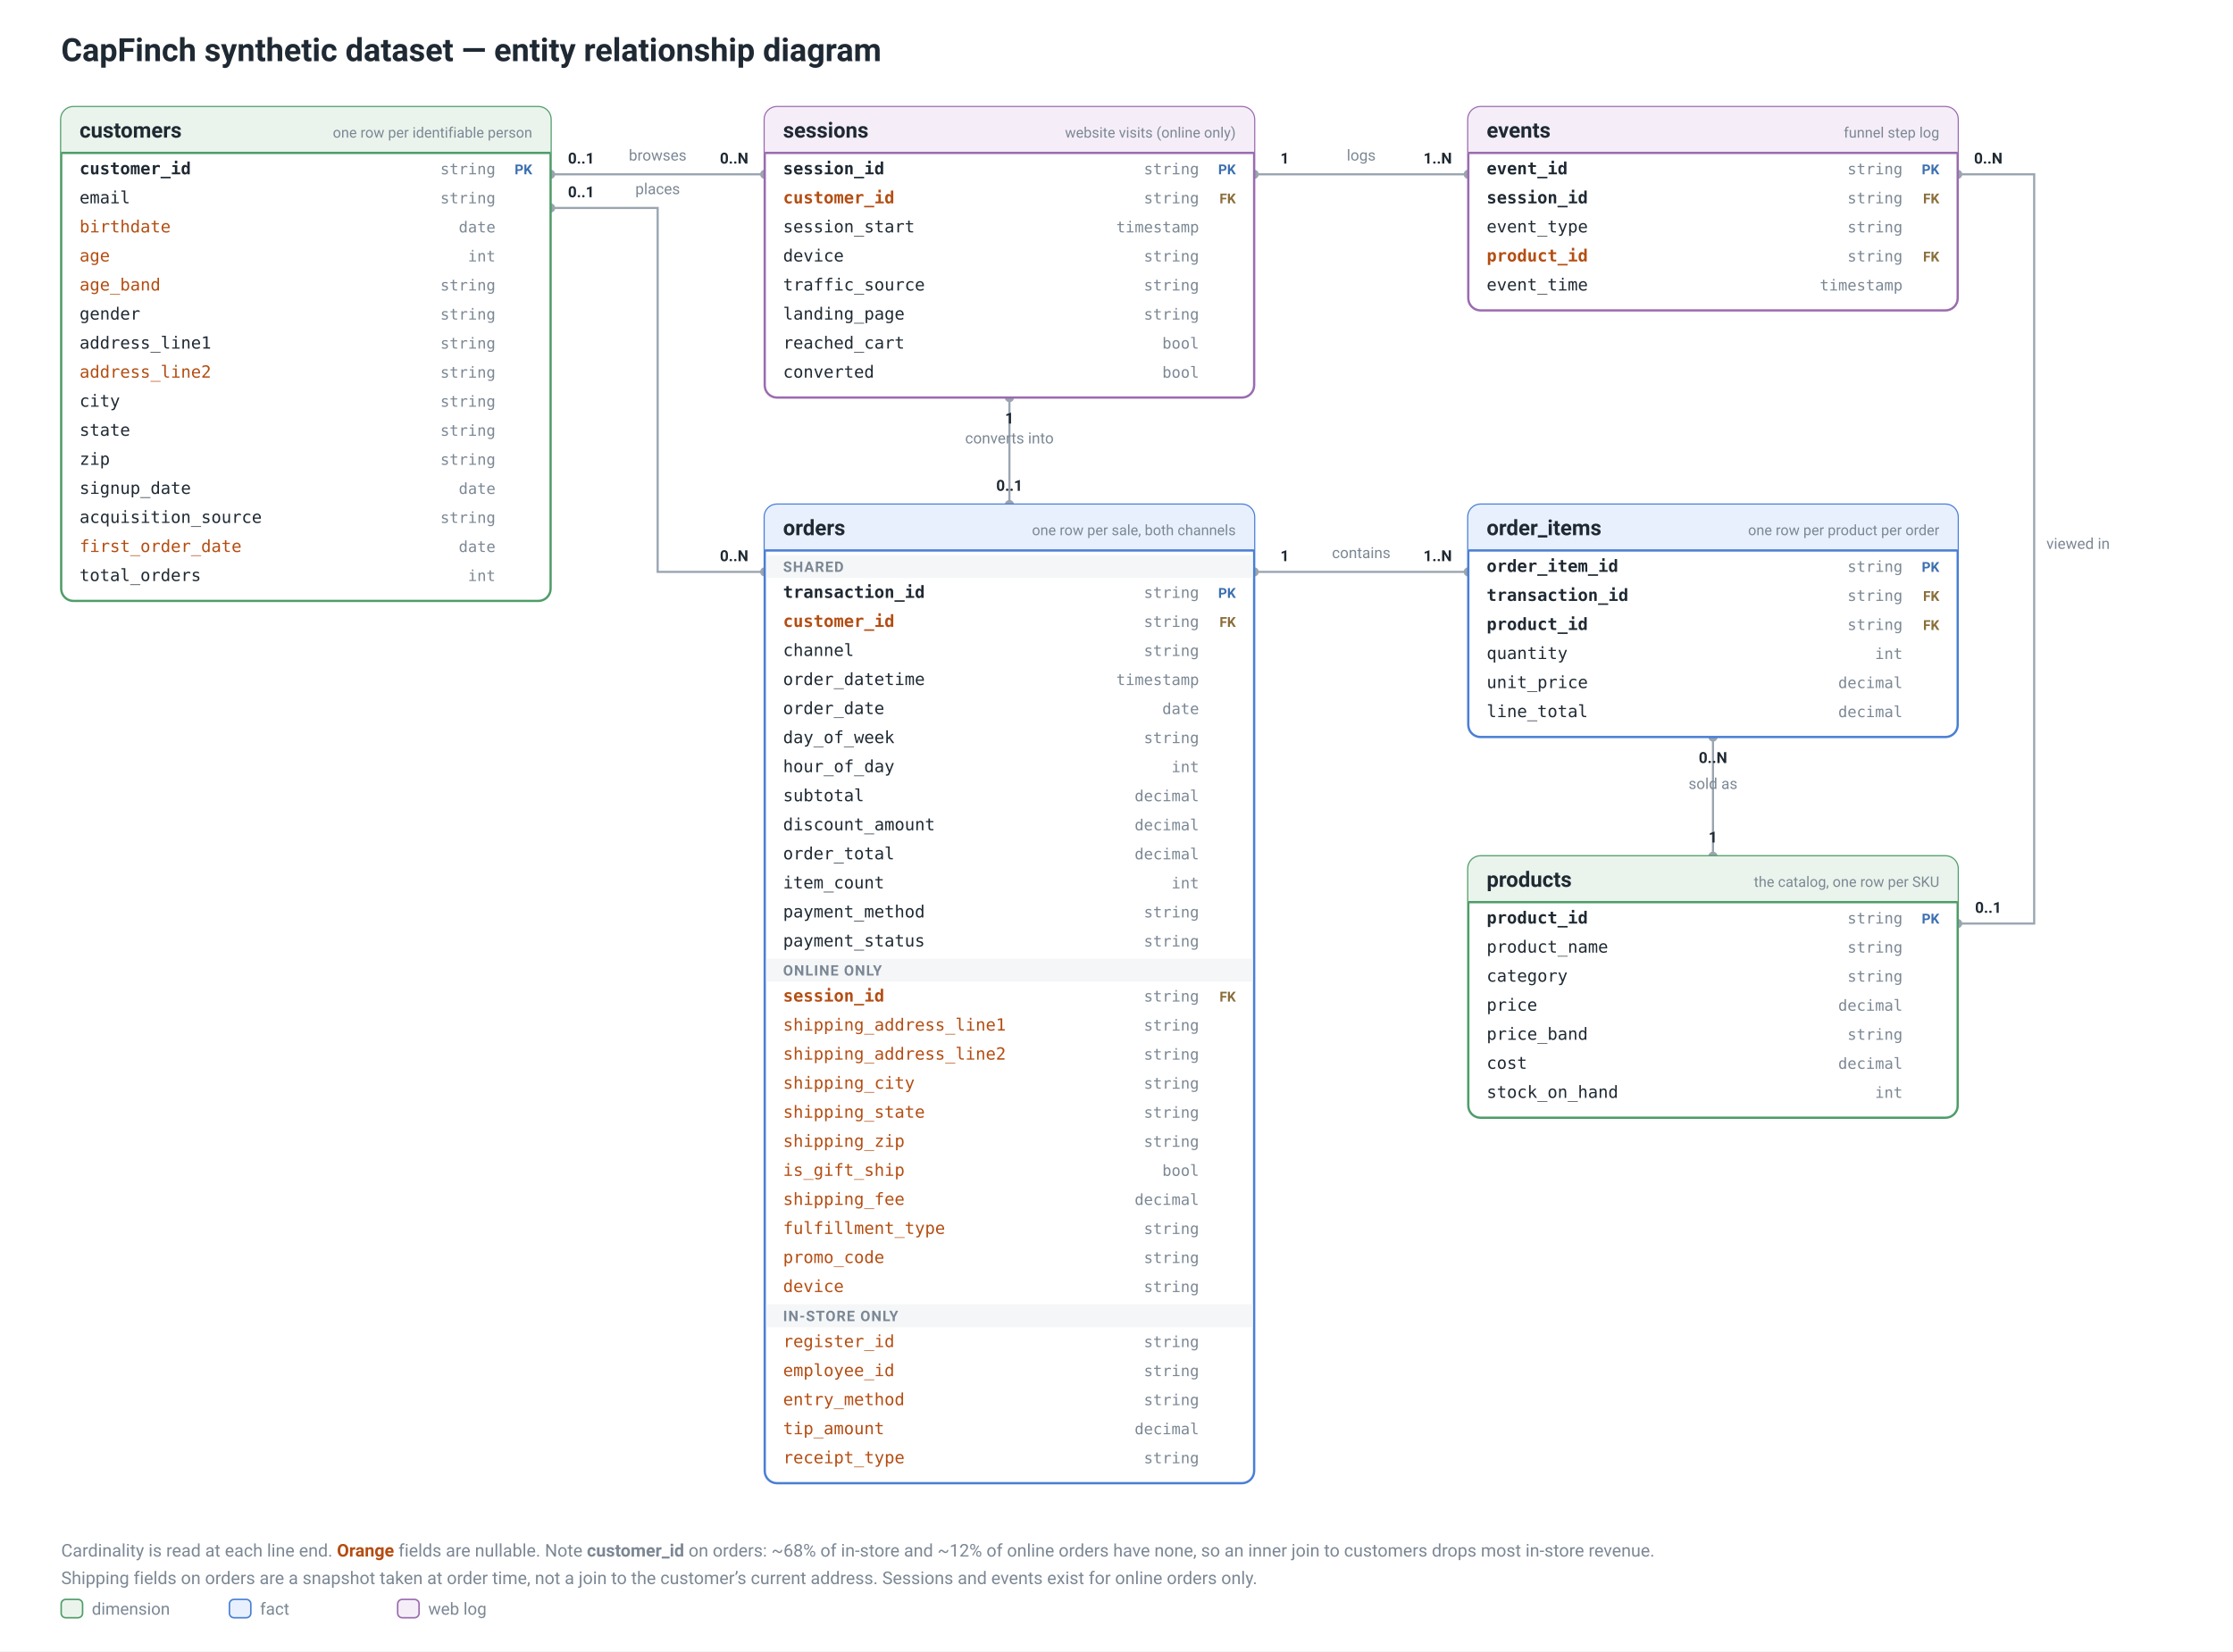
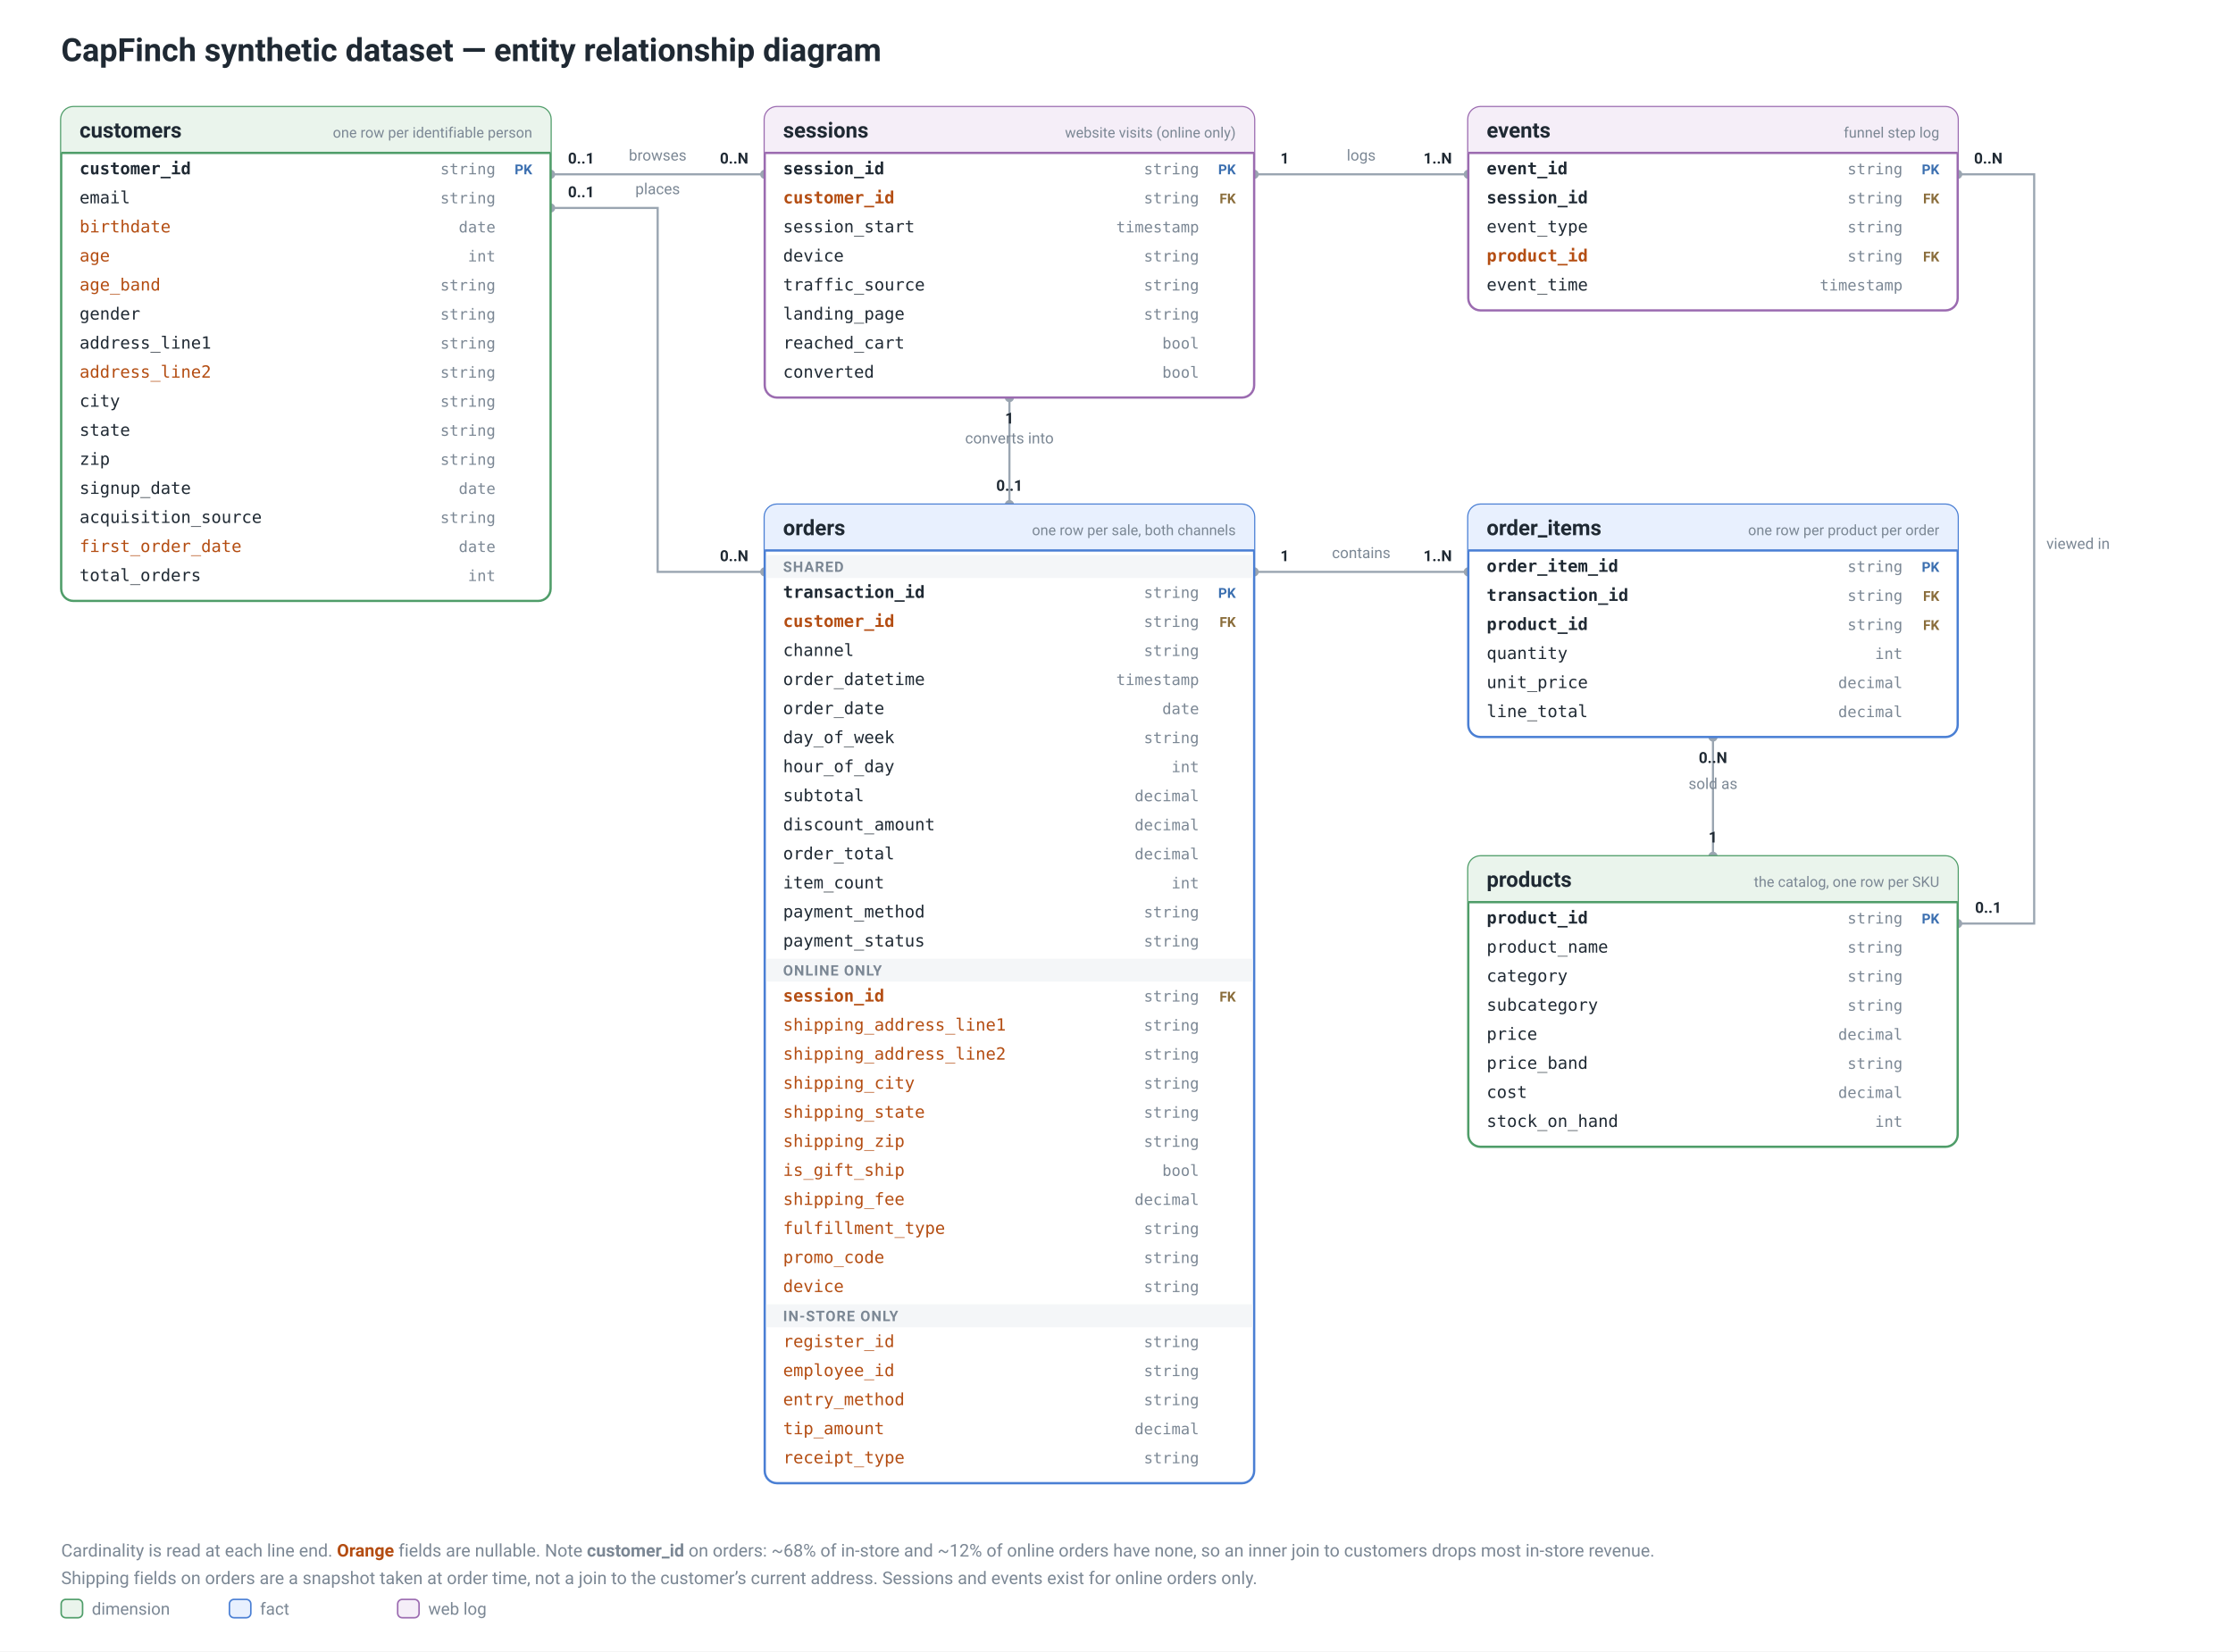
<svg xmlns="http://www.w3.org/2000/svg" width="1460" height="1080" viewBox="0 0 1460 1080">
  <rect width="1460" height="1080" fill="#ffffff" />
  <text x="40" y="40" font-family="system-ui, -apple-system, Segoe UI, Roboto, sans-serif" font-size="21" font-weight="700" fill="#1f2933">CapFinch synthetic dataset — entity relationship diagram</text>
  <path d="M360 114 H430.0 V114 H500" fill="none" stroke="#9aa5b1" stroke-width="1.4" />
  <circle cx="360" cy="114" r="3" fill="#9aa5b1" />
  <circle cx="500" cy="114" r="3" fill="#9aa5b1" />
  <text x="380" y="107" font-family="system-ui, -apple-system, Segoe UI, Roboto, sans-serif" font-size="10" font-weight="600" fill="#1f2933" text-anchor="middle">0..1</text>
  <text x="480" y="107" font-family="system-ui, -apple-system, Segoe UI, Roboto, sans-serif" font-size="10" font-weight="600" fill="#1f2933" text-anchor="middle">0..N</text>
  <text x="430.0" y="105" font-family="system-ui, -apple-system, Segoe UI, Roboto, sans-serif" font-size="10" fill="#7b8794" text-anchor="middle">browses</text>
  <path d="M360 136 H430.0 V374 H500" fill="none" stroke="#9aa5b1" stroke-width="1.4" />
  <circle cx="360" cy="136" r="3" fill="#9aa5b1" />
  <circle cx="500" cy="374" r="3" fill="#9aa5b1" />
  <text x="380" y="129" font-family="system-ui, -apple-system, Segoe UI, Roboto, sans-serif" font-size="10" font-weight="600" fill="#1f2933" text-anchor="middle">0..1</text>
  <text x="480" y="367" font-family="system-ui, -apple-system, Segoe UI, Roboto, sans-serif" font-size="10" font-weight="600" fill="#1f2933" text-anchor="middle">0..N</text>
  <text x="430.0" y="127" font-family="system-ui, -apple-system, Segoe UI, Roboto, sans-serif" font-size="10" fill="#7b8794" text-anchor="middle">places</text>
  <path d="M820 114 H890.0 V114 H960" fill="none" stroke="#9aa5b1" stroke-width="1.4" />
  <circle cx="820" cy="114" r="3" fill="#9aa5b1" />
  <circle cx="960" cy="114" r="3" fill="#9aa5b1" />
  <text x="840" y="107" font-family="system-ui, -apple-system, Segoe UI, Roboto, sans-serif" font-size="10" font-weight="600" fill="#1f2933" text-anchor="middle">1</text>
  <text x="940" y="107" font-family="system-ui, -apple-system, Segoe UI, Roboto, sans-serif" font-size="10" font-weight="600" fill="#1f2933" text-anchor="middle">1..N</text>
  <text x="890.0" y="105" font-family="system-ui, -apple-system, Segoe UI, Roboto, sans-serif" font-size="10" fill="#7b8794" text-anchor="middle">logs</text>
  <path d="M660.0 260 V295.0 H660.0 V330" fill="none" stroke="#9aa5b1" stroke-width="1.4" />
  <circle cx="660.0" cy="260" r="3" fill="#9aa5b1" />
  <circle cx="660.0" cy="330" r="3" fill="#9aa5b1" />
  <text x="660.0" y="277" font-family="system-ui, -apple-system, Segoe UI, Roboto, sans-serif" font-size="10" font-weight="600" fill="#1f2933" text-anchor="middle">1</text>
  <text x="660.0" y="321" font-family="system-ui, -apple-system, Segoe UI, Roboto, sans-serif" font-size="10" font-weight="600" fill="#1f2933" text-anchor="middle">0..1</text>
  <text x="660.0" y="290.0" font-family="system-ui, -apple-system, Segoe UI, Roboto, sans-serif" font-size="10" fill="#7b8794" text-anchor="middle">converts into</text>
  <path d="M820 374 H890.0 V374 H960" fill="none" stroke="#9aa5b1" stroke-width="1.4" />
  <circle cx="820" cy="374" r="3" fill="#9aa5b1" />
  <circle cx="960" cy="374" r="3" fill="#9aa5b1" />
  <text x="840" y="367" font-family="system-ui, -apple-system, Segoe UI, Roboto, sans-serif" font-size="10" font-weight="600" fill="#1f2933" text-anchor="middle">1</text>
  <text x="940" y="367" font-family="system-ui, -apple-system, Segoe UI, Roboto, sans-serif" font-size="10" font-weight="600" fill="#1f2933" text-anchor="middle">1..N</text>
  <text x="890.0" y="365" font-family="system-ui, -apple-system, Segoe UI, Roboto, sans-serif" font-size="10" fill="#7b8794" text-anchor="middle">contains</text>
  <path d="M1120.0 560 V521.0 H1120.0 V482" fill="none" stroke="#9aa5b1" stroke-width="1.4" />
  <circle cx="1120.0" cy="560" r="3" fill="#9aa5b1" />
  <circle cx="1120.0" cy="482" r="3" fill="#9aa5b1" />
  <text x="1120.0" y="551" font-family="system-ui, -apple-system, Segoe UI, Roboto, sans-serif" font-size="10" font-weight="600" fill="#1f2933" text-anchor="middle">1</text>
  <text x="1120.0" y="499" font-family="system-ui, -apple-system, Segoe UI, Roboto, sans-serif" font-size="10" font-weight="600" fill="#1f2933" text-anchor="middle">0..N</text>
  <text x="1120.0" y="516.0" font-family="system-ui, -apple-system, Segoe UI, Roboto, sans-serif" font-size="10" fill="#7b8794" text-anchor="middle">sold as</text>
  <path d="M1280 604 H1330 V114 H1280" fill="none" stroke="#9aa5b1" stroke-width="1.4" />
  <circle cx="1280" cy="604" r="3" fill="#9aa5b1" />
  <circle cx="1280" cy="114" r="3" fill="#9aa5b1" />
  <text x="1300" y="597" font-family="system-ui, -apple-system, Segoe UI, Roboto, sans-serif" font-size="10" font-weight="600" fill="#1f2933" text-anchor="middle">0..1</text>
  <text x="1300" y="107" font-family="system-ui, -apple-system, Segoe UI, Roboto, sans-serif" font-size="10" font-weight="600" fill="#1f2933" text-anchor="middle">0..N</text>
  <text x="1338" y="359.0" font-family="system-ui, -apple-system, Segoe UI, Roboto, sans-serif" font-size="10" fill="#7b8794" text-anchor="start">viewed in</text>
  <rect x="40" y="70" width="320" height="323" rx="8" fill="#ffffff" stroke="#4f9d69" stroke-width="1.5" />
  <path d="M40 78 a8 8 0 0 1 8 -8 h304 a8 8 0 0 1 8 8 v22 h-320 z" fill="#eaf4ec" />
  <text x="52" y="90" font-family="system-ui, -apple-system, Segoe UI, Roboto, sans-serif" font-size="14" font-weight="700" fill="#1f2933">customers</text>
  <text x="348" y="90" font-family="system-ui, -apple-system, Segoe UI, Roboto, sans-serif" font-size="9.5" text-anchor="end" fill="#7b8794">one row per identifiable person</text>
  <line x1="40" y1="100" x2="360" y2="100" stroke="#4f9d69" stroke-width="1.5" />
  <text x="52" y="114" font-family="ui-monospace, SFMono-Regular, Menlo, Consolas, monospace" font-size="11" font-weight="700" fill="#1f2933">customer_id</text>
  <text x="324" y="114" font-family="ui-monospace, SFMono-Regular, Menlo, Consolas, monospace" font-size="10" text-anchor="end" fill="#7b8794">string</text>
  <text x="348" y="114" font-family="system-ui, -apple-system, Segoe UI, Roboto, sans-serif" font-size="9" font-weight="700" text-anchor="end" fill="#3b6fb0">PK</text>
  <text x="52" y="133" font-family="ui-monospace, SFMono-Regular, Menlo, Consolas, monospace" font-size="11" font-weight="400" fill="#1f2933">email</text>
  <text x="324" y="133" font-family="ui-monospace, SFMono-Regular, Menlo, Consolas, monospace" font-size="10" text-anchor="end" fill="#7b8794">string</text>
  <text x="52" y="152" font-family="ui-monospace, SFMono-Regular, Menlo, Consolas, monospace" font-size="11" font-weight="400" fill="#b44d12">birthdate</text>
  <text x="324" y="152" font-family="ui-monospace, SFMono-Regular, Menlo, Consolas, monospace" font-size="10" text-anchor="end" fill="#7b8794">date</text>
  <text x="52" y="171" font-family="ui-monospace, SFMono-Regular, Menlo, Consolas, monospace" font-size="11" font-weight="400" fill="#b44d12">age</text>
  <text x="324" y="171" font-family="ui-monospace, SFMono-Regular, Menlo, Consolas, monospace" font-size="10" text-anchor="end" fill="#7b8794">int</text>
  <text x="52" y="190" font-family="ui-monospace, SFMono-Regular, Menlo, Consolas, monospace" font-size="11" font-weight="400" fill="#b44d12">age_band</text>
  <text x="324" y="190" font-family="ui-monospace, SFMono-Regular, Menlo, Consolas, monospace" font-size="10" text-anchor="end" fill="#7b8794">string</text>
  <text x="52" y="209" font-family="ui-monospace, SFMono-Regular, Menlo, Consolas, monospace" font-size="11" font-weight="400" fill="#1f2933">gender</text>
  <text x="324" y="209" font-family="ui-monospace, SFMono-Regular, Menlo, Consolas, monospace" font-size="10" text-anchor="end" fill="#7b8794">string</text>
  <text x="52" y="228" font-family="ui-monospace, SFMono-Regular, Menlo, Consolas, monospace" font-size="11" font-weight="400" fill="#1f2933">address_line1</text>
  <text x="324" y="228" font-family="ui-monospace, SFMono-Regular, Menlo, Consolas, monospace" font-size="10" text-anchor="end" fill="#7b8794">string</text>
  <text x="52" y="247" font-family="ui-monospace, SFMono-Regular, Menlo, Consolas, monospace" font-size="11" font-weight="400" fill="#b44d12">address_line2</text>
  <text x="324" y="247" font-family="ui-monospace, SFMono-Regular, Menlo, Consolas, monospace" font-size="10" text-anchor="end" fill="#7b8794">string</text>
  <text x="52" y="266" font-family="ui-monospace, SFMono-Regular, Menlo, Consolas, monospace" font-size="11" font-weight="400" fill="#1f2933">city</text>
  <text x="324" y="266" font-family="ui-monospace, SFMono-Regular, Menlo, Consolas, monospace" font-size="10" text-anchor="end" fill="#7b8794">string</text>
  <text x="52" y="285" font-family="ui-monospace, SFMono-Regular, Menlo, Consolas, monospace" font-size="11" font-weight="400" fill="#1f2933">state</text>
  <text x="324" y="285" font-family="ui-monospace, SFMono-Regular, Menlo, Consolas, monospace" font-size="10" text-anchor="end" fill="#7b8794">string</text>
  <text x="52" y="304" font-family="ui-monospace, SFMono-Regular, Menlo, Consolas, monospace" font-size="11" font-weight="400" fill="#1f2933">zip</text>
  <text x="324" y="304" font-family="ui-monospace, SFMono-Regular, Menlo, Consolas, monospace" font-size="10" text-anchor="end" fill="#7b8794">string</text>
  <text x="52" y="323" font-family="ui-monospace, SFMono-Regular, Menlo, Consolas, monospace" font-size="11" font-weight="400" fill="#1f2933">signup_date</text>
  <text x="324" y="323" font-family="ui-monospace, SFMono-Regular, Menlo, Consolas, monospace" font-size="10" text-anchor="end" fill="#7b8794">date</text>
  <text x="52" y="342" font-family="ui-monospace, SFMono-Regular, Menlo, Consolas, monospace" font-size="11" font-weight="400" fill="#1f2933">acquisition_source</text>
  <text x="324" y="342" font-family="ui-monospace, SFMono-Regular, Menlo, Consolas, monospace" font-size="10" text-anchor="end" fill="#7b8794">string</text>
  <text x="52" y="361" font-family="ui-monospace, SFMono-Regular, Menlo, Consolas, monospace" font-size="11" font-weight="400" fill="#b44d12">first_order_date</text>
  <text x="324" y="361" font-family="ui-monospace, SFMono-Regular, Menlo, Consolas, monospace" font-size="10" text-anchor="end" fill="#7b8794">date</text>
  <text x="52" y="380" font-family="ui-monospace, SFMono-Regular, Menlo, Consolas, monospace" font-size="11" font-weight="400" fill="#1f2933">total_orders</text>
  <text x="324" y="380" font-family="ui-monospace, SFMono-Regular, Menlo, Consolas, monospace" font-size="10" text-anchor="end" fill="#7b8794">int</text>
  <rect x="500" y="70" width="320" height="190" rx="8" fill="#ffffff" stroke="#9b6bb0" stroke-width="1.5" />
  <path d="M500 78 a8 8 0 0 1 8 -8 h304 a8 8 0 0 1 8 8 v22 h-320 z" fill="#f5eef8" />
  <text x="512" y="90" font-family="system-ui, -apple-system, Segoe UI, Roboto, sans-serif" font-size="14" font-weight="700" fill="#1f2933">sessions</text>
  <text x="808" y="90" font-family="system-ui, -apple-system, Segoe UI, Roboto, sans-serif" font-size="9.5" text-anchor="end" fill="#7b8794">website visits (online only)</text>
  <line x1="500" y1="100" x2="820" y2="100" stroke="#9b6bb0" stroke-width="1.5" />
  <text x="512" y="114" font-family="ui-monospace, SFMono-Regular, Menlo, Consolas, monospace" font-size="11" font-weight="700" fill="#1f2933">session_id</text>
  <text x="784" y="114" font-family="ui-monospace, SFMono-Regular, Menlo, Consolas, monospace" font-size="10" text-anchor="end" fill="#7b8794">string</text>
  <text x="808" y="114" font-family="system-ui, -apple-system, Segoe UI, Roboto, sans-serif" font-size="9" font-weight="700" text-anchor="end" fill="#3b6fb0">PK</text>
  <text x="512" y="133" font-family="ui-monospace, SFMono-Regular, Menlo, Consolas, monospace" font-size="11" font-weight="700" fill="#b44d12">customer_id</text>
  <text x="784" y="133" font-family="ui-monospace, SFMono-Regular, Menlo, Consolas, monospace" font-size="10" text-anchor="end" fill="#7b8794">string</text>
  <text x="808" y="133" font-family="system-ui, -apple-system, Segoe UI, Roboto, sans-serif" font-size="9" font-weight="700" text-anchor="end" fill="#8a6d3b">FK</text>
  <text x="512" y="152" font-family="ui-monospace, SFMono-Regular, Menlo, Consolas, monospace" font-size="11" font-weight="400" fill="#1f2933">session_start</text>
  <text x="784" y="152" font-family="ui-monospace, SFMono-Regular, Menlo, Consolas, monospace" font-size="10" text-anchor="end" fill="#7b8794">timestamp</text>
  <text x="512" y="171" font-family="ui-monospace, SFMono-Regular, Menlo, Consolas, monospace" font-size="11" font-weight="400" fill="#1f2933">device</text>
  <text x="784" y="171" font-family="ui-monospace, SFMono-Regular, Menlo, Consolas, monospace" font-size="10" text-anchor="end" fill="#7b8794">string</text>
  <text x="512" y="190" font-family="ui-monospace, SFMono-Regular, Menlo, Consolas, monospace" font-size="11" font-weight="400" fill="#1f2933">traffic_source</text>
  <text x="784" y="190" font-family="ui-monospace, SFMono-Regular, Menlo, Consolas, monospace" font-size="10" text-anchor="end" fill="#7b8794">string</text>
  <text x="512" y="209" font-family="ui-monospace, SFMono-Regular, Menlo, Consolas, monospace" font-size="11" font-weight="400" fill="#1f2933">landing_page</text>
  <text x="784" y="209" font-family="ui-monospace, SFMono-Regular, Menlo, Consolas, monospace" font-size="10" text-anchor="end" fill="#7b8794">string</text>
  <text x="512" y="228" font-family="ui-monospace, SFMono-Regular, Menlo, Consolas, monospace" font-size="11" font-weight="400" fill="#1f2933">reached_cart</text>
  <text x="784" y="228" font-family="ui-monospace, SFMono-Regular, Menlo, Consolas, monospace" font-size="10" text-anchor="end" fill="#7b8794">bool</text>
  <text x="512" y="247" font-family="ui-monospace, SFMono-Regular, Menlo, Consolas, monospace" font-size="11" font-weight="400" fill="#1f2933">converted</text>
  <text x="784" y="247" font-family="ui-monospace, SFMono-Regular, Menlo, Consolas, monospace" font-size="10" text-anchor="end" fill="#7b8794">bool</text>
  <rect x="960" y="70" width="320" height="133" rx="8" fill="#ffffff" stroke="#9b6bb0" stroke-width="1.5" />
  <path d="M960 78 a8 8 0 0 1 8 -8 h304 a8 8 0 0 1 8 8 v22 h-320 z" fill="#f5eef8" />
  <text x="972" y="90" font-family="system-ui, -apple-system, Segoe UI, Roboto, sans-serif" font-size="14" font-weight="700" fill="#1f2933">events</text>
  <text x="1268" y="90" font-family="system-ui, -apple-system, Segoe UI, Roboto, sans-serif" font-size="9.5" text-anchor="end" fill="#7b8794">funnel step log</text>
  <line x1="960" y1="100" x2="1280" y2="100" stroke="#9b6bb0" stroke-width="1.5" />
  <text x="972" y="114" font-family="ui-monospace, SFMono-Regular, Menlo, Consolas, monospace" font-size="11" font-weight="700" fill="#1f2933">event_id</text>
  <text x="1244" y="114" font-family="ui-monospace, SFMono-Regular, Menlo, Consolas, monospace" font-size="10" text-anchor="end" fill="#7b8794">string</text>
  <text x="1268" y="114" font-family="system-ui, -apple-system, Segoe UI, Roboto, sans-serif" font-size="9" font-weight="700" text-anchor="end" fill="#3b6fb0">PK</text>
  <text x="972" y="133" font-family="ui-monospace, SFMono-Regular, Menlo, Consolas, monospace" font-size="11" font-weight="700" fill="#1f2933">session_id</text>
  <text x="1244" y="133" font-family="ui-monospace, SFMono-Regular, Menlo, Consolas, monospace" font-size="10" text-anchor="end" fill="#7b8794">string</text>
  <text x="1268" y="133" font-family="system-ui, -apple-system, Segoe UI, Roboto, sans-serif" font-size="9" font-weight="700" text-anchor="end" fill="#8a6d3b">FK</text>
  <text x="972" y="152" font-family="ui-monospace, SFMono-Regular, Menlo, Consolas, monospace" font-size="11" font-weight="400" fill="#1f2933">event_type</text>
  <text x="1244" y="152" font-family="ui-monospace, SFMono-Regular, Menlo, Consolas, monospace" font-size="10" text-anchor="end" fill="#7b8794">string</text>
  <text x="972" y="171" font-family="ui-monospace, SFMono-Regular, Menlo, Consolas, monospace" font-size="11" font-weight="700" fill="#b44d12">product_id</text>
  <text x="1244" y="171" font-family="ui-monospace, SFMono-Regular, Menlo, Consolas, monospace" font-size="10" text-anchor="end" fill="#7b8794">string</text>
  <text x="1268" y="171" font-family="system-ui, -apple-system, Segoe UI, Roboto, sans-serif" font-size="9" font-weight="700" text-anchor="end" fill="#8a6d3b">FK</text>
  <text x="972" y="190" font-family="ui-monospace, SFMono-Regular, Menlo, Consolas, monospace" font-size="11" font-weight="400" fill="#1f2933">event_time</text>
  <text x="1244" y="190" font-family="ui-monospace, SFMono-Regular, Menlo, Consolas, monospace" font-size="10" text-anchor="end" fill="#7b8794">timestamp</text>
  <rect x="500" y="330" width="320" height="640" rx="8" fill="#ffffff" stroke="#4a7fd4" stroke-width="1.5" />
  <path d="M500 338 a8 8 0 0 1 8 -8 h304 a8 8 0 0 1 8 8 v22 h-320 z" fill="#e8f0fe" />
  <text x="512" y="350" font-family="system-ui, -apple-system, Segoe UI, Roboto, sans-serif" font-size="14" font-weight="700" fill="#1f2933">orders</text>
  <text x="808" y="350" font-family="system-ui, -apple-system, Segoe UI, Roboto, sans-serif" font-size="9.5" text-anchor="end" fill="#7b8794">one row per sale, both channels</text>
  <line x1="500" y1="360" x2="820" y2="360" stroke="#4a7fd4" stroke-width="1.5" />
  <rect x="501" y="363" width="318" height="15" fill="#f4f6f8" />
  <text x="512" y="374" font-family="system-ui, -apple-system, Segoe UI, Roboto, sans-serif" font-size="9.5" font-weight="600" letter-spacing="0.6" fill="#7b8794">SHARED</text>
  <text x="512" y="391" font-family="ui-monospace, SFMono-Regular, Menlo, Consolas, monospace" font-size="11" font-weight="700" fill="#1f2933">transaction_id</text>
  <text x="784" y="391" font-family="ui-monospace, SFMono-Regular, Menlo, Consolas, monospace" font-size="10" text-anchor="end" fill="#7b8794">string</text>
  <text x="808" y="391" font-family="system-ui, -apple-system, Segoe UI, Roboto, sans-serif" font-size="9" font-weight="700" text-anchor="end" fill="#3b6fb0">PK</text>
  <text x="512" y="410" font-family="ui-monospace, SFMono-Regular, Menlo, Consolas, monospace" font-size="11" font-weight="700" fill="#b44d12">customer_id</text>
  <text x="784" y="410" font-family="ui-monospace, SFMono-Regular, Menlo, Consolas, monospace" font-size="10" text-anchor="end" fill="#7b8794">string</text>
  <text x="808" y="410" font-family="system-ui, -apple-system, Segoe UI, Roboto, sans-serif" font-size="9" font-weight="700" text-anchor="end" fill="#8a6d3b">FK</text>
  <text x="512" y="429" font-family="ui-monospace, SFMono-Regular, Menlo, Consolas, monospace" font-size="11" font-weight="400" fill="#1f2933">channel</text>
  <text x="784" y="429" font-family="ui-monospace, SFMono-Regular, Menlo, Consolas, monospace" font-size="10" text-anchor="end" fill="#7b8794">string</text>
  <text x="512" y="448" font-family="ui-monospace, SFMono-Regular, Menlo, Consolas, monospace" font-size="11" font-weight="400" fill="#1f2933">order_datetime</text>
  <text x="784" y="448" font-family="ui-monospace, SFMono-Regular, Menlo, Consolas, monospace" font-size="10" text-anchor="end" fill="#7b8794">timestamp</text>
  <text x="512" y="467" font-family="ui-monospace, SFMono-Regular, Menlo, Consolas, monospace" font-size="11" font-weight="400" fill="#1f2933">order_date</text>
  <text x="784" y="467" font-family="ui-monospace, SFMono-Regular, Menlo, Consolas, monospace" font-size="10" text-anchor="end" fill="#7b8794">date</text>
  <text x="512" y="486" font-family="ui-monospace, SFMono-Regular, Menlo, Consolas, monospace" font-size="11" font-weight="400" fill="#1f2933">day_of_week</text>
  <text x="784" y="486" font-family="ui-monospace, SFMono-Regular, Menlo, Consolas, monospace" font-size="10" text-anchor="end" fill="#7b8794">string</text>
  <text x="512" y="505" font-family="ui-monospace, SFMono-Regular, Menlo, Consolas, monospace" font-size="11" font-weight="400" fill="#1f2933">hour_of_day</text>
  <text x="784" y="505" font-family="ui-monospace, SFMono-Regular, Menlo, Consolas, monospace" font-size="10" text-anchor="end" fill="#7b8794">int</text>
  <text x="512" y="524" font-family="ui-monospace, SFMono-Regular, Menlo, Consolas, monospace" font-size="11" font-weight="400" fill="#1f2933">subtotal</text>
  <text x="784" y="524" font-family="ui-monospace, SFMono-Regular, Menlo, Consolas, monospace" font-size="10" text-anchor="end" fill="#7b8794">decimal</text>
  <text x="512" y="543" font-family="ui-monospace, SFMono-Regular, Menlo, Consolas, monospace" font-size="11" font-weight="400" fill="#1f2933">discount_amount</text>
  <text x="784" y="543" font-family="ui-monospace, SFMono-Regular, Menlo, Consolas, monospace" font-size="10" text-anchor="end" fill="#7b8794">decimal</text>
  <text x="512" y="562" font-family="ui-monospace, SFMono-Regular, Menlo, Consolas, monospace" font-size="11" font-weight="400" fill="#1f2933">order_total</text>
  <text x="784" y="562" font-family="ui-monospace, SFMono-Regular, Menlo, Consolas, monospace" font-size="10" text-anchor="end" fill="#7b8794">decimal</text>
  <text x="512" y="581" font-family="ui-monospace, SFMono-Regular, Menlo, Consolas, monospace" font-size="11" font-weight="400" fill="#1f2933">item_count</text>
  <text x="784" y="581" font-family="ui-monospace, SFMono-Regular, Menlo, Consolas, monospace" font-size="10" text-anchor="end" fill="#7b8794">int</text>
  <text x="512" y="600" font-family="ui-monospace, SFMono-Regular, Menlo, Consolas, monospace" font-size="11" font-weight="400" fill="#1f2933">payment_method</text>
  <text x="784" y="600" font-family="ui-monospace, SFMono-Regular, Menlo, Consolas, monospace" font-size="10" text-anchor="end" fill="#7b8794">string</text>
  <text x="512" y="619" font-family="ui-monospace, SFMono-Regular, Menlo, Consolas, monospace" font-size="11" font-weight="400" fill="#1f2933">payment_status</text>
  <text x="784" y="619" font-family="ui-monospace, SFMono-Regular, Menlo, Consolas, monospace" font-size="10" text-anchor="end" fill="#7b8794">string</text>
  <rect x="501" y="627" width="318" height="15" fill="#f4f6f8" />
  <text x="512" y="638" font-family="system-ui, -apple-system, Segoe UI, Roboto, sans-serif" font-size="9.5" font-weight="600" letter-spacing="0.6" fill="#7b8794">ONLINE ONLY</text>
  <text x="512" y="655" font-family="ui-monospace, SFMono-Regular, Menlo, Consolas, monospace" font-size="11" font-weight="700" fill="#b44d12">session_id</text>
  <text x="784" y="655" font-family="ui-monospace, SFMono-Regular, Menlo, Consolas, monospace" font-size="10" text-anchor="end" fill="#7b8794">string</text>
  <text x="808" y="655" font-family="system-ui, -apple-system, Segoe UI, Roboto, sans-serif" font-size="9" font-weight="700" text-anchor="end" fill="#8a6d3b">FK</text>
  <text x="512" y="674" font-family="ui-monospace, SFMono-Regular, Menlo, Consolas, monospace" font-size="11" font-weight="400" fill="#b44d12">shipping_address_line1</text>
  <text x="784" y="674" font-family="ui-monospace, SFMono-Regular, Menlo, Consolas, monospace" font-size="10" text-anchor="end" fill="#7b8794">string</text>
  <text x="512" y="693" font-family="ui-monospace, SFMono-Regular, Menlo, Consolas, monospace" font-size="11" font-weight="400" fill="#b44d12">shipping_address_line2</text>
  <text x="784" y="693" font-family="ui-monospace, SFMono-Regular, Menlo, Consolas, monospace" font-size="10" text-anchor="end" fill="#7b8794">string</text>
  <text x="512" y="712" font-family="ui-monospace, SFMono-Regular, Menlo, Consolas, monospace" font-size="11" font-weight="400" fill="#b44d12">shipping_city</text>
  <text x="784" y="712" font-family="ui-monospace, SFMono-Regular, Menlo, Consolas, monospace" font-size="10" text-anchor="end" fill="#7b8794">string</text>
  <text x="512" y="731" font-family="ui-monospace, SFMono-Regular, Menlo, Consolas, monospace" font-size="11" font-weight="400" fill="#b44d12">shipping_state</text>
  <text x="784" y="731" font-family="ui-monospace, SFMono-Regular, Menlo, Consolas, monospace" font-size="10" text-anchor="end" fill="#7b8794">string</text>
  <text x="512" y="750" font-family="ui-monospace, SFMono-Regular, Menlo, Consolas, monospace" font-size="11" font-weight="400" fill="#b44d12">shipping_zip</text>
  <text x="784" y="750" font-family="ui-monospace, SFMono-Regular, Menlo, Consolas, monospace" font-size="10" text-anchor="end" fill="#7b8794">string</text>
  <text x="512" y="769" font-family="ui-monospace, SFMono-Regular, Menlo, Consolas, monospace" font-size="11" font-weight="400" fill="#b44d12">is_gift_ship</text>
  <text x="784" y="769" font-family="ui-monospace, SFMono-Regular, Menlo, Consolas, monospace" font-size="10" text-anchor="end" fill="#7b8794">bool</text>
  <text x="512" y="788" font-family="ui-monospace, SFMono-Regular, Menlo, Consolas, monospace" font-size="11" font-weight="400" fill="#b44d12">shipping_fee</text>
  <text x="784" y="788" font-family="ui-monospace, SFMono-Regular, Menlo, Consolas, monospace" font-size="10" text-anchor="end" fill="#7b8794">decimal</text>
  <text x="512" y="807" font-family="ui-monospace, SFMono-Regular, Menlo, Consolas, monospace" font-size="11" font-weight="400" fill="#b44d12">fulfillment_type</text>
  <text x="784" y="807" font-family="ui-monospace, SFMono-Regular, Menlo, Consolas, monospace" font-size="10" text-anchor="end" fill="#7b8794">string</text>
  <text x="512" y="826" font-family="ui-monospace, SFMono-Regular, Menlo, Consolas, monospace" font-size="11" font-weight="400" fill="#b44d12">promo_code</text>
  <text x="784" y="826" font-family="ui-monospace, SFMono-Regular, Menlo, Consolas, monospace" font-size="10" text-anchor="end" fill="#7b8794">string</text>
  <text x="512" y="845" font-family="ui-monospace, SFMono-Regular, Menlo, Consolas, monospace" font-size="11" font-weight="400" fill="#b44d12">device</text>
  <text x="784" y="845" font-family="ui-monospace, SFMono-Regular, Menlo, Consolas, monospace" font-size="10" text-anchor="end" fill="#7b8794">string</text>
  <rect x="501" y="853" width="318" height="15" fill="#f4f6f8" />
  <text x="512" y="864" font-family="system-ui, -apple-system, Segoe UI, Roboto, sans-serif" font-size="9.5" font-weight="600" letter-spacing="0.6" fill="#7b8794">IN-STORE ONLY</text>
  <text x="512" y="881" font-family="ui-monospace, SFMono-Regular, Menlo, Consolas, monospace" font-size="11" font-weight="400" fill="#b44d12">register_id</text>
  <text x="784" y="881" font-family="ui-monospace, SFMono-Regular, Menlo, Consolas, monospace" font-size="10" text-anchor="end" fill="#7b8794">string</text>
  <text x="512" y="900" font-family="ui-monospace, SFMono-Regular, Menlo, Consolas, monospace" font-size="11" font-weight="400" fill="#b44d12">employee_id</text>
  <text x="784" y="900" font-family="ui-monospace, SFMono-Regular, Menlo, Consolas, monospace" font-size="10" text-anchor="end" fill="#7b8794">string</text>
  <text x="512" y="919" font-family="ui-monospace, SFMono-Regular, Menlo, Consolas, monospace" font-size="11" font-weight="400" fill="#b44d12">entry_method</text>
  <text x="784" y="919" font-family="ui-monospace, SFMono-Regular, Menlo, Consolas, monospace" font-size="10" text-anchor="end" fill="#7b8794">string</text>
  <text x="512" y="938" font-family="ui-monospace, SFMono-Regular, Menlo, Consolas, monospace" font-size="11" font-weight="400" fill="#b44d12">tip_amount</text>
  <text x="784" y="938" font-family="ui-monospace, SFMono-Regular, Menlo, Consolas, monospace" font-size="10" text-anchor="end" fill="#7b8794">decimal</text>
  <text x="512" y="957" font-family="ui-monospace, SFMono-Regular, Menlo, Consolas, monospace" font-size="11" font-weight="400" fill="#b44d12">receipt_type</text>
  <text x="784" y="957" font-family="ui-monospace, SFMono-Regular, Menlo, Consolas, monospace" font-size="10" text-anchor="end" fill="#7b8794">string</text>
  <rect x="960" y="330" width="320" height="152" rx="8" fill="#ffffff" stroke="#4a7fd4" stroke-width="1.5" />
  <path d="M960 338 a8 8 0 0 1 8 -8 h304 a8 8 0 0 1 8 8 v22 h-320 z" fill="#e8f0fe" />
  <text x="972" y="350" font-family="system-ui, -apple-system, Segoe UI, Roboto, sans-serif" font-size="14" font-weight="700" fill="#1f2933">order_items</text>
  <text x="1268" y="350" font-family="system-ui, -apple-system, Segoe UI, Roboto, sans-serif" font-size="9.5" text-anchor="end" fill="#7b8794">one row per product per order</text>
  <line x1="960" y1="360" x2="1280" y2="360" stroke="#4a7fd4" stroke-width="1.5" />
  <text x="972" y="374" font-family="ui-monospace, SFMono-Regular, Menlo, Consolas, monospace" font-size="11" font-weight="700" fill="#1f2933">order_item_id</text>
  <text x="1244" y="374" font-family="ui-monospace, SFMono-Regular, Menlo, Consolas, monospace" font-size="10" text-anchor="end" fill="#7b8794">string</text>
  <text x="1268" y="374" font-family="system-ui, -apple-system, Segoe UI, Roboto, sans-serif" font-size="9" font-weight="700" text-anchor="end" fill="#3b6fb0">PK</text>
  <text x="972" y="393" font-family="ui-monospace, SFMono-Regular, Menlo, Consolas, monospace" font-size="11" font-weight="700" fill="#1f2933">transaction_id</text>
  <text x="1244" y="393" font-family="ui-monospace, SFMono-Regular, Menlo, Consolas, monospace" font-size="10" text-anchor="end" fill="#7b8794">string</text>
  <text x="1268" y="393" font-family="system-ui, -apple-system, Segoe UI, Roboto, sans-serif" font-size="9" font-weight="700" text-anchor="end" fill="#8a6d3b">FK</text>
  <text x="972" y="412" font-family="ui-monospace, SFMono-Regular, Menlo, Consolas, monospace" font-size="11" font-weight="700" fill="#1f2933">product_id</text>
  <text x="1244" y="412" font-family="ui-monospace, SFMono-Regular, Menlo, Consolas, monospace" font-size="10" text-anchor="end" fill="#7b8794">string</text>
  <text x="1268" y="412" font-family="system-ui, -apple-system, Segoe UI, Roboto, sans-serif" font-size="9" font-weight="700" text-anchor="end" fill="#8a6d3b">FK</text>
  <text x="972" y="431" font-family="ui-monospace, SFMono-Regular, Menlo, Consolas, monospace" font-size="11" font-weight="400" fill="#1f2933">quantity</text>
  <text x="1244" y="431" font-family="ui-monospace, SFMono-Regular, Menlo, Consolas, monospace" font-size="10" text-anchor="end" fill="#7b8794">int</text>
  <text x="972" y="450" font-family="ui-monospace, SFMono-Regular, Menlo, Consolas, monospace" font-size="11" font-weight="400" fill="#1f2933">unit_price</text>
  <text x="1244" y="450" font-family="ui-monospace, SFMono-Regular, Menlo, Consolas, monospace" font-size="10" text-anchor="end" fill="#7b8794">decimal</text>
  <text x="972" y="469" font-family="ui-monospace, SFMono-Regular, Menlo, Consolas, monospace" font-size="11" font-weight="400" fill="#1f2933">line_total</text>
  <text x="1244" y="469" font-family="ui-monospace, SFMono-Regular, Menlo, Consolas, monospace" font-size="10" text-anchor="end" fill="#7b8794">decimal</text>
-   <rect x="960" y="560" width="320" height="171" rx="8" fill="#ffffff" stroke="#4f9d69" stroke-width="1.5" />
+   <rect x="960" y="560" width="320" height="190" rx="8" fill="#ffffff" stroke="#4f9d69" stroke-width="1.5" />
  <path d="M960 568 a8 8 0 0 1 8 -8 h304 a8 8 0 0 1 8 8 v22 h-320 z" fill="#eaf4ec" />
  <text x="972" y="580" font-family="system-ui, -apple-system, Segoe UI, Roboto, sans-serif" font-size="14" font-weight="700" fill="#1f2933">products</text>
  <text x="1268" y="580" font-family="system-ui, -apple-system, Segoe UI, Roboto, sans-serif" font-size="9.5" text-anchor="end" fill="#7b8794">the catalog, one row per SKU</text>
  <line x1="960" y1="590" x2="1280" y2="590" stroke="#4f9d69" stroke-width="1.5" />
  <text x="972" y="604" font-family="ui-monospace, SFMono-Regular, Menlo, Consolas, monospace" font-size="11" font-weight="700" fill="#1f2933">product_id</text>
  <text x="1244" y="604" font-family="ui-monospace, SFMono-Regular, Menlo, Consolas, monospace" font-size="10" text-anchor="end" fill="#7b8794">string</text>
  <text x="1268" y="604" font-family="system-ui, -apple-system, Segoe UI, Roboto, sans-serif" font-size="9" font-weight="700" text-anchor="end" fill="#3b6fb0">PK</text>
  <text x="972" y="623" font-family="ui-monospace, SFMono-Regular, Menlo, Consolas, monospace" font-size="11" font-weight="400" fill="#1f2933">product_name</text>
  <text x="1244" y="623" font-family="ui-monospace, SFMono-Regular, Menlo, Consolas, monospace" font-size="10" text-anchor="end" fill="#7b8794">string</text>
  <text x="972" y="642" font-family="ui-monospace, SFMono-Regular, Menlo, Consolas, monospace" font-size="11" font-weight="400" fill="#1f2933">category</text>
  <text x="1244" y="642" font-family="ui-monospace, SFMono-Regular, Menlo, Consolas, monospace" font-size="10" text-anchor="end" fill="#7b8794">string</text>
-   <text x="972" y="661" font-family="ui-monospace, SFMono-Regular, Menlo, Consolas, monospace" font-size="11" font-weight="400" fill="#1f2933">price</text>
-   <text x="1244" y="661" font-family="ui-monospace, SFMono-Regular, Menlo, Consolas, monospace" font-size="10" text-anchor="end" fill="#7b8794">decimal</text>
-   <text x="972" y="680" font-family="ui-monospace, SFMono-Regular, Menlo, Consolas, monospace" font-size="11" font-weight="400" fill="#1f2933">price_band</text>
-   <text x="1244" y="680" font-family="ui-monospace, SFMono-Regular, Menlo, Consolas, monospace" font-size="10" text-anchor="end" fill="#7b8794">string</text>
-   <text x="972" y="699" font-family="ui-monospace, SFMono-Regular, Menlo, Consolas, monospace" font-size="11" font-weight="400" fill="#1f2933">cost</text>
-   <text x="1244" y="699" font-family="ui-monospace, SFMono-Regular, Menlo, Consolas, monospace" font-size="10" text-anchor="end" fill="#7b8794">decimal</text>
-   <text x="972" y="718" font-family="ui-monospace, SFMono-Regular, Menlo, Consolas, monospace" font-size="11" font-weight="400" fill="#1f2933">stock_on_hand</text>
-   <text x="1244" y="718" font-family="ui-monospace, SFMono-Regular, Menlo, Consolas, monospace" font-size="10" text-anchor="end" fill="#7b8794">int</text>
+   <text x="972" y="661" font-family="ui-monospace, SFMono-Regular, Menlo, Consolas, monospace" font-size="11" font-weight="400" fill="#1f2933">subcategory</text>
+   <text x="1244" y="661" font-family="ui-monospace, SFMono-Regular, Menlo, Consolas, monospace" font-size="10" text-anchor="end" fill="#7b8794">string</text>
+   <text x="972" y="680" font-family="ui-monospace, SFMono-Regular, Menlo, Consolas, monospace" font-size="11" font-weight="400" fill="#1f2933">price</text>
+   <text x="1244" y="680" font-family="ui-monospace, SFMono-Regular, Menlo, Consolas, monospace" font-size="10" text-anchor="end" fill="#7b8794">decimal</text>
+   <text x="972" y="699" font-family="ui-monospace, SFMono-Regular, Menlo, Consolas, monospace" font-size="11" font-weight="400" fill="#1f2933">price_band</text>
+   <text x="1244" y="699" font-family="ui-monospace, SFMono-Regular, Menlo, Consolas, monospace" font-size="10" text-anchor="end" fill="#7b8794">string</text>
+   <text x="972" y="718" font-family="ui-monospace, SFMono-Regular, Menlo, Consolas, monospace" font-size="11" font-weight="400" fill="#1f2933">cost</text>
+   <text x="1244" y="718" font-family="ui-monospace, SFMono-Regular, Menlo, Consolas, monospace" font-size="10" text-anchor="end" fill="#7b8794">decimal</text>
+   <text x="972" y="737" font-family="ui-monospace, SFMono-Regular, Menlo, Consolas, monospace" font-size="11" font-weight="400" fill="#1f2933">stock_on_hand</text>
+   <text x="1244" y="737" font-family="ui-monospace, SFMono-Regular, Menlo, Consolas, monospace" font-size="10" text-anchor="end" fill="#7b8794">int</text>
  <text x="40" y="1018" font-family="system-ui, -apple-system, Segoe UI, Roboto, sans-serif" font-size="11.5" fill="#7b8794">Cardinality is read at each line end. <tspan fill="#b44d12" font-weight="600">Orange</tspan> fields are nullable. Note <tspan font-weight="600">customer_id</tspan> on orders: ~68% of in-store and ~12% of online orders have none, so an inner join to customers drops most in-store revenue.</text>
  <text x="40" y="1036" font-family="system-ui, -apple-system, Segoe UI, Roboto, sans-serif" font-size="11.5" fill="#7b8794">Shipping fields on orders are a snapshot taken at order time, not a join to the customer’s current address. Sessions and events exist for online orders only.</text>
  <rect x="40" y="1046" width="14" height="12" rx="3" fill="#eaf4ec" stroke="#4f9d69" />
  <text x="60" y="1056" font-family="system-ui, -apple-system, Segoe UI, Roboto, sans-serif" font-size="11" fill="#7b8794">dimension</text>
  <rect x="150" y="1046" width="14" height="12" rx="3" fill="#e8f0fe" stroke="#4a7fd4" />
  <text x="170" y="1056" font-family="system-ui, -apple-system, Segoe UI, Roboto, sans-serif" font-size="11" fill="#7b8794">fact</text>
  <rect x="260" y="1046" width="14" height="12" rx="3" fill="#f5eef8" stroke="#9b6bb0" />
  <text x="280" y="1056" font-family="system-ui, -apple-system, Segoe UI, Roboto, sans-serif" font-size="11" fill="#7b8794">web log</text>
</svg>
